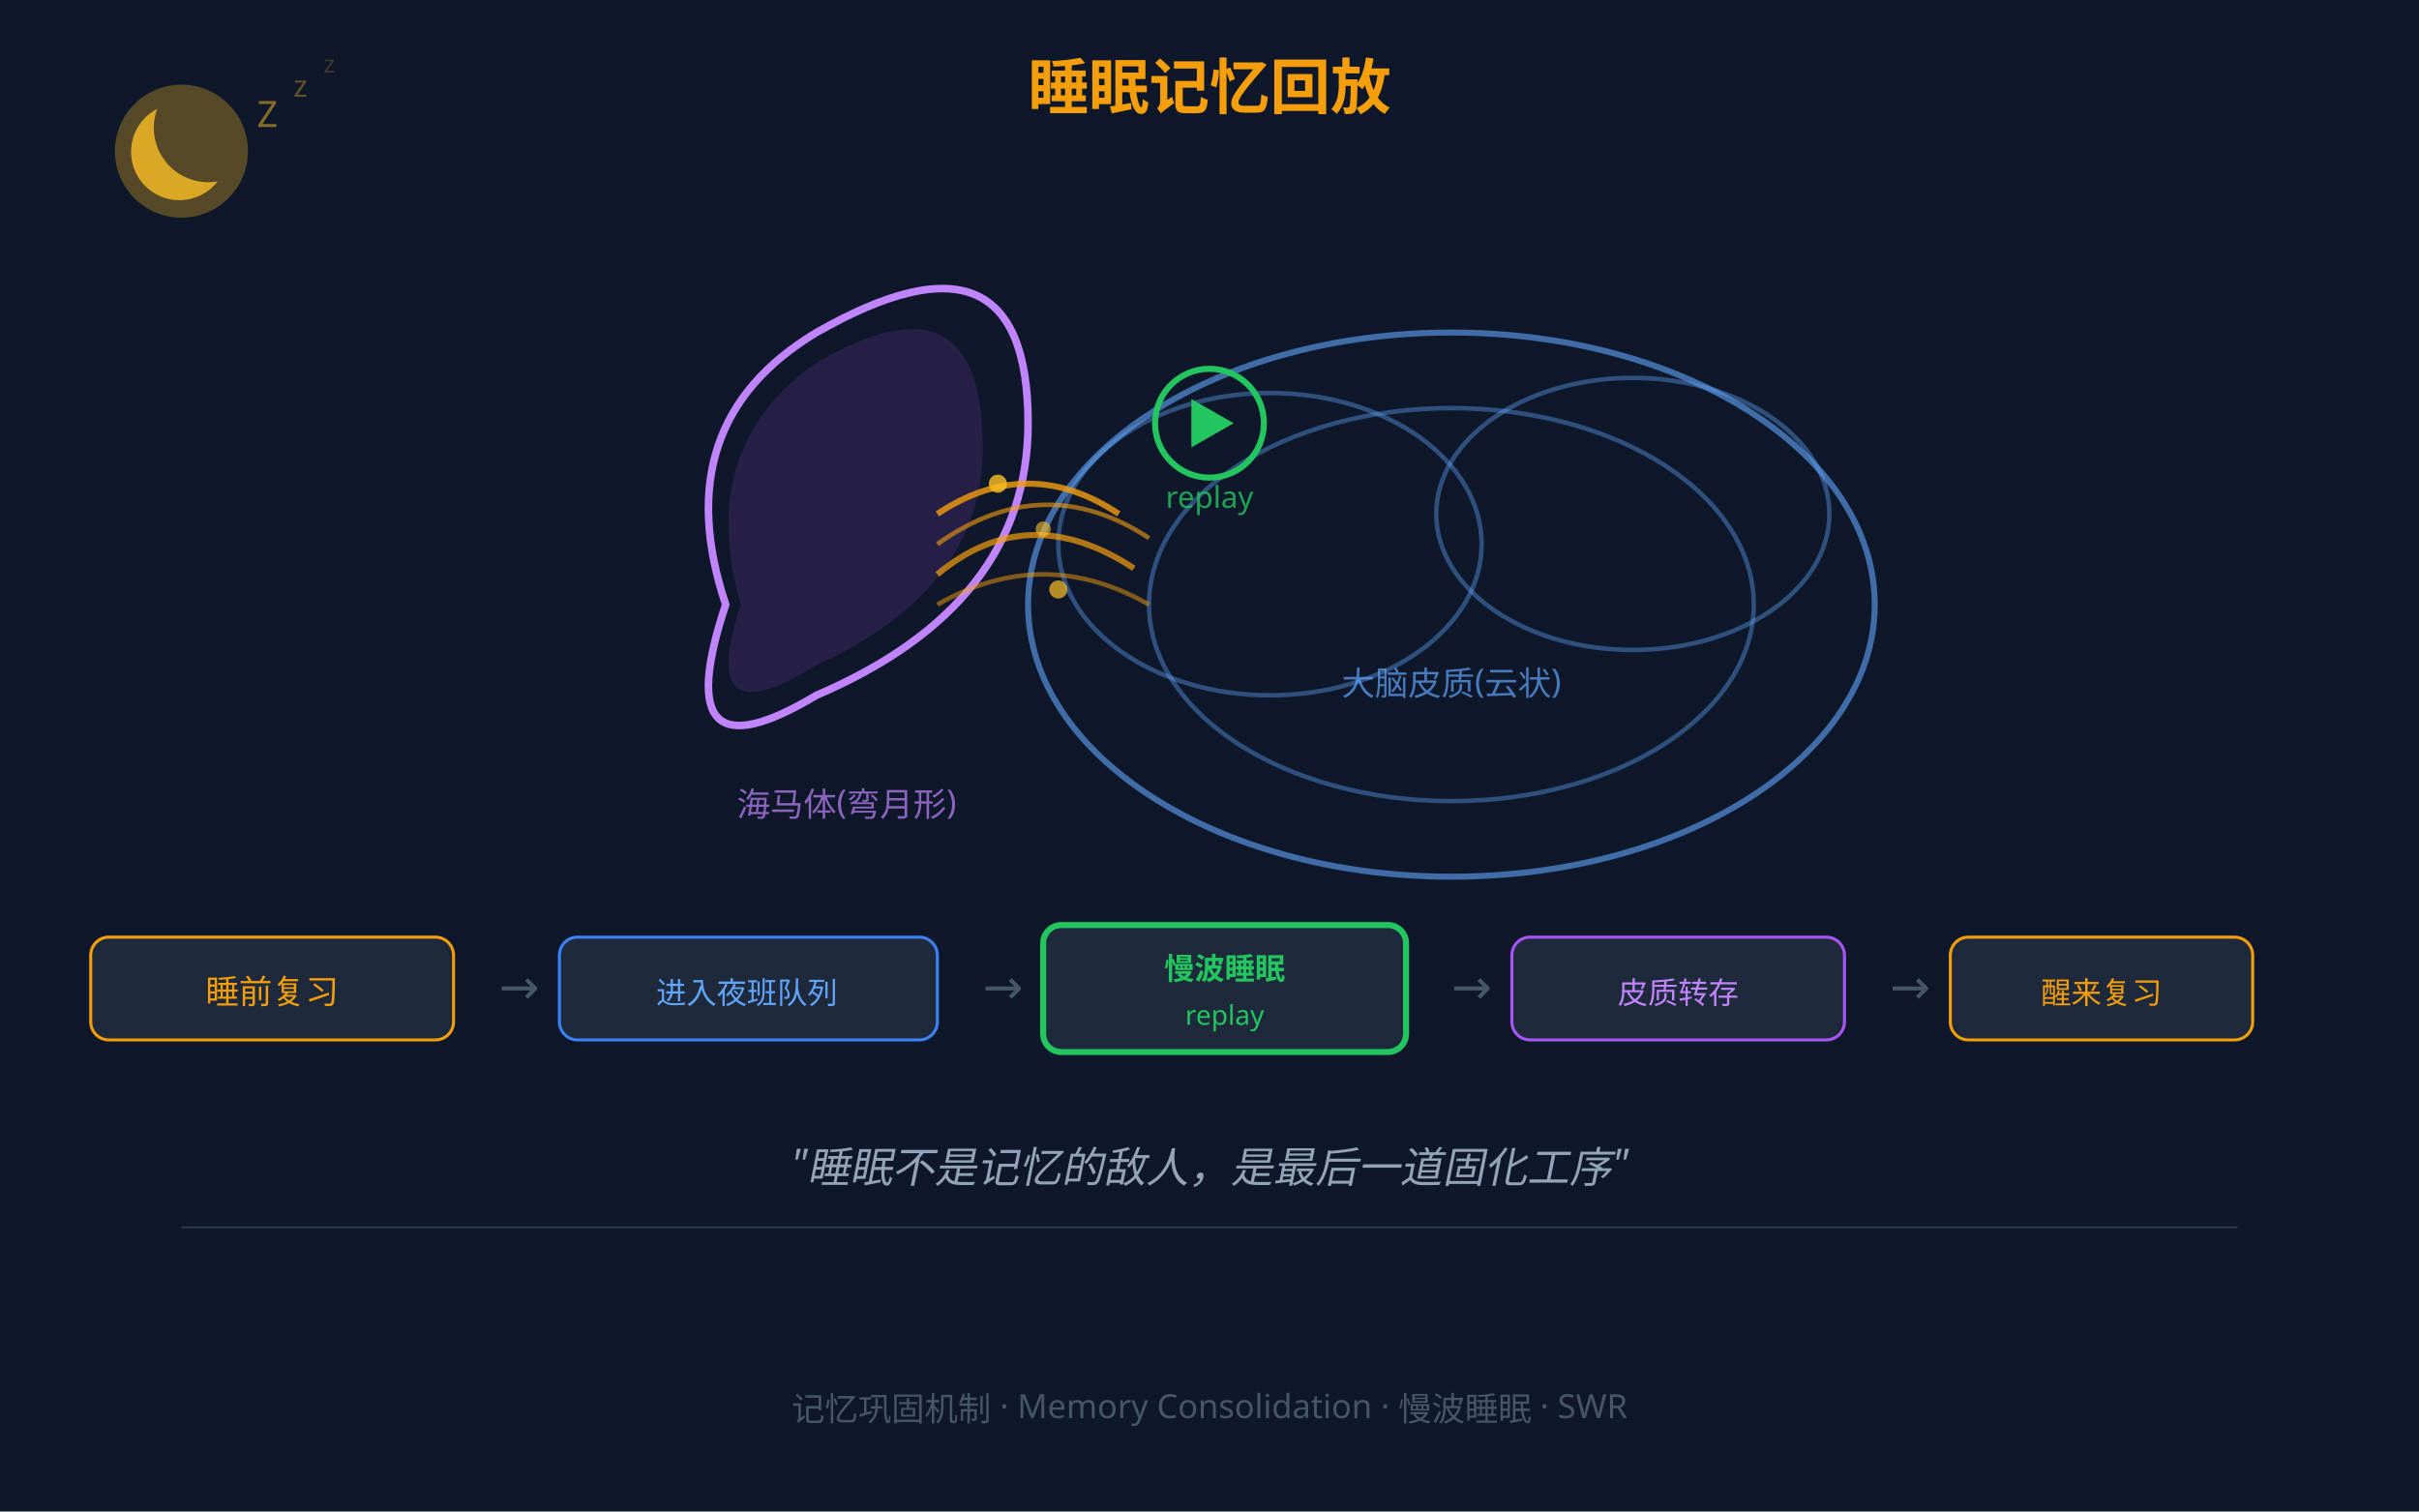
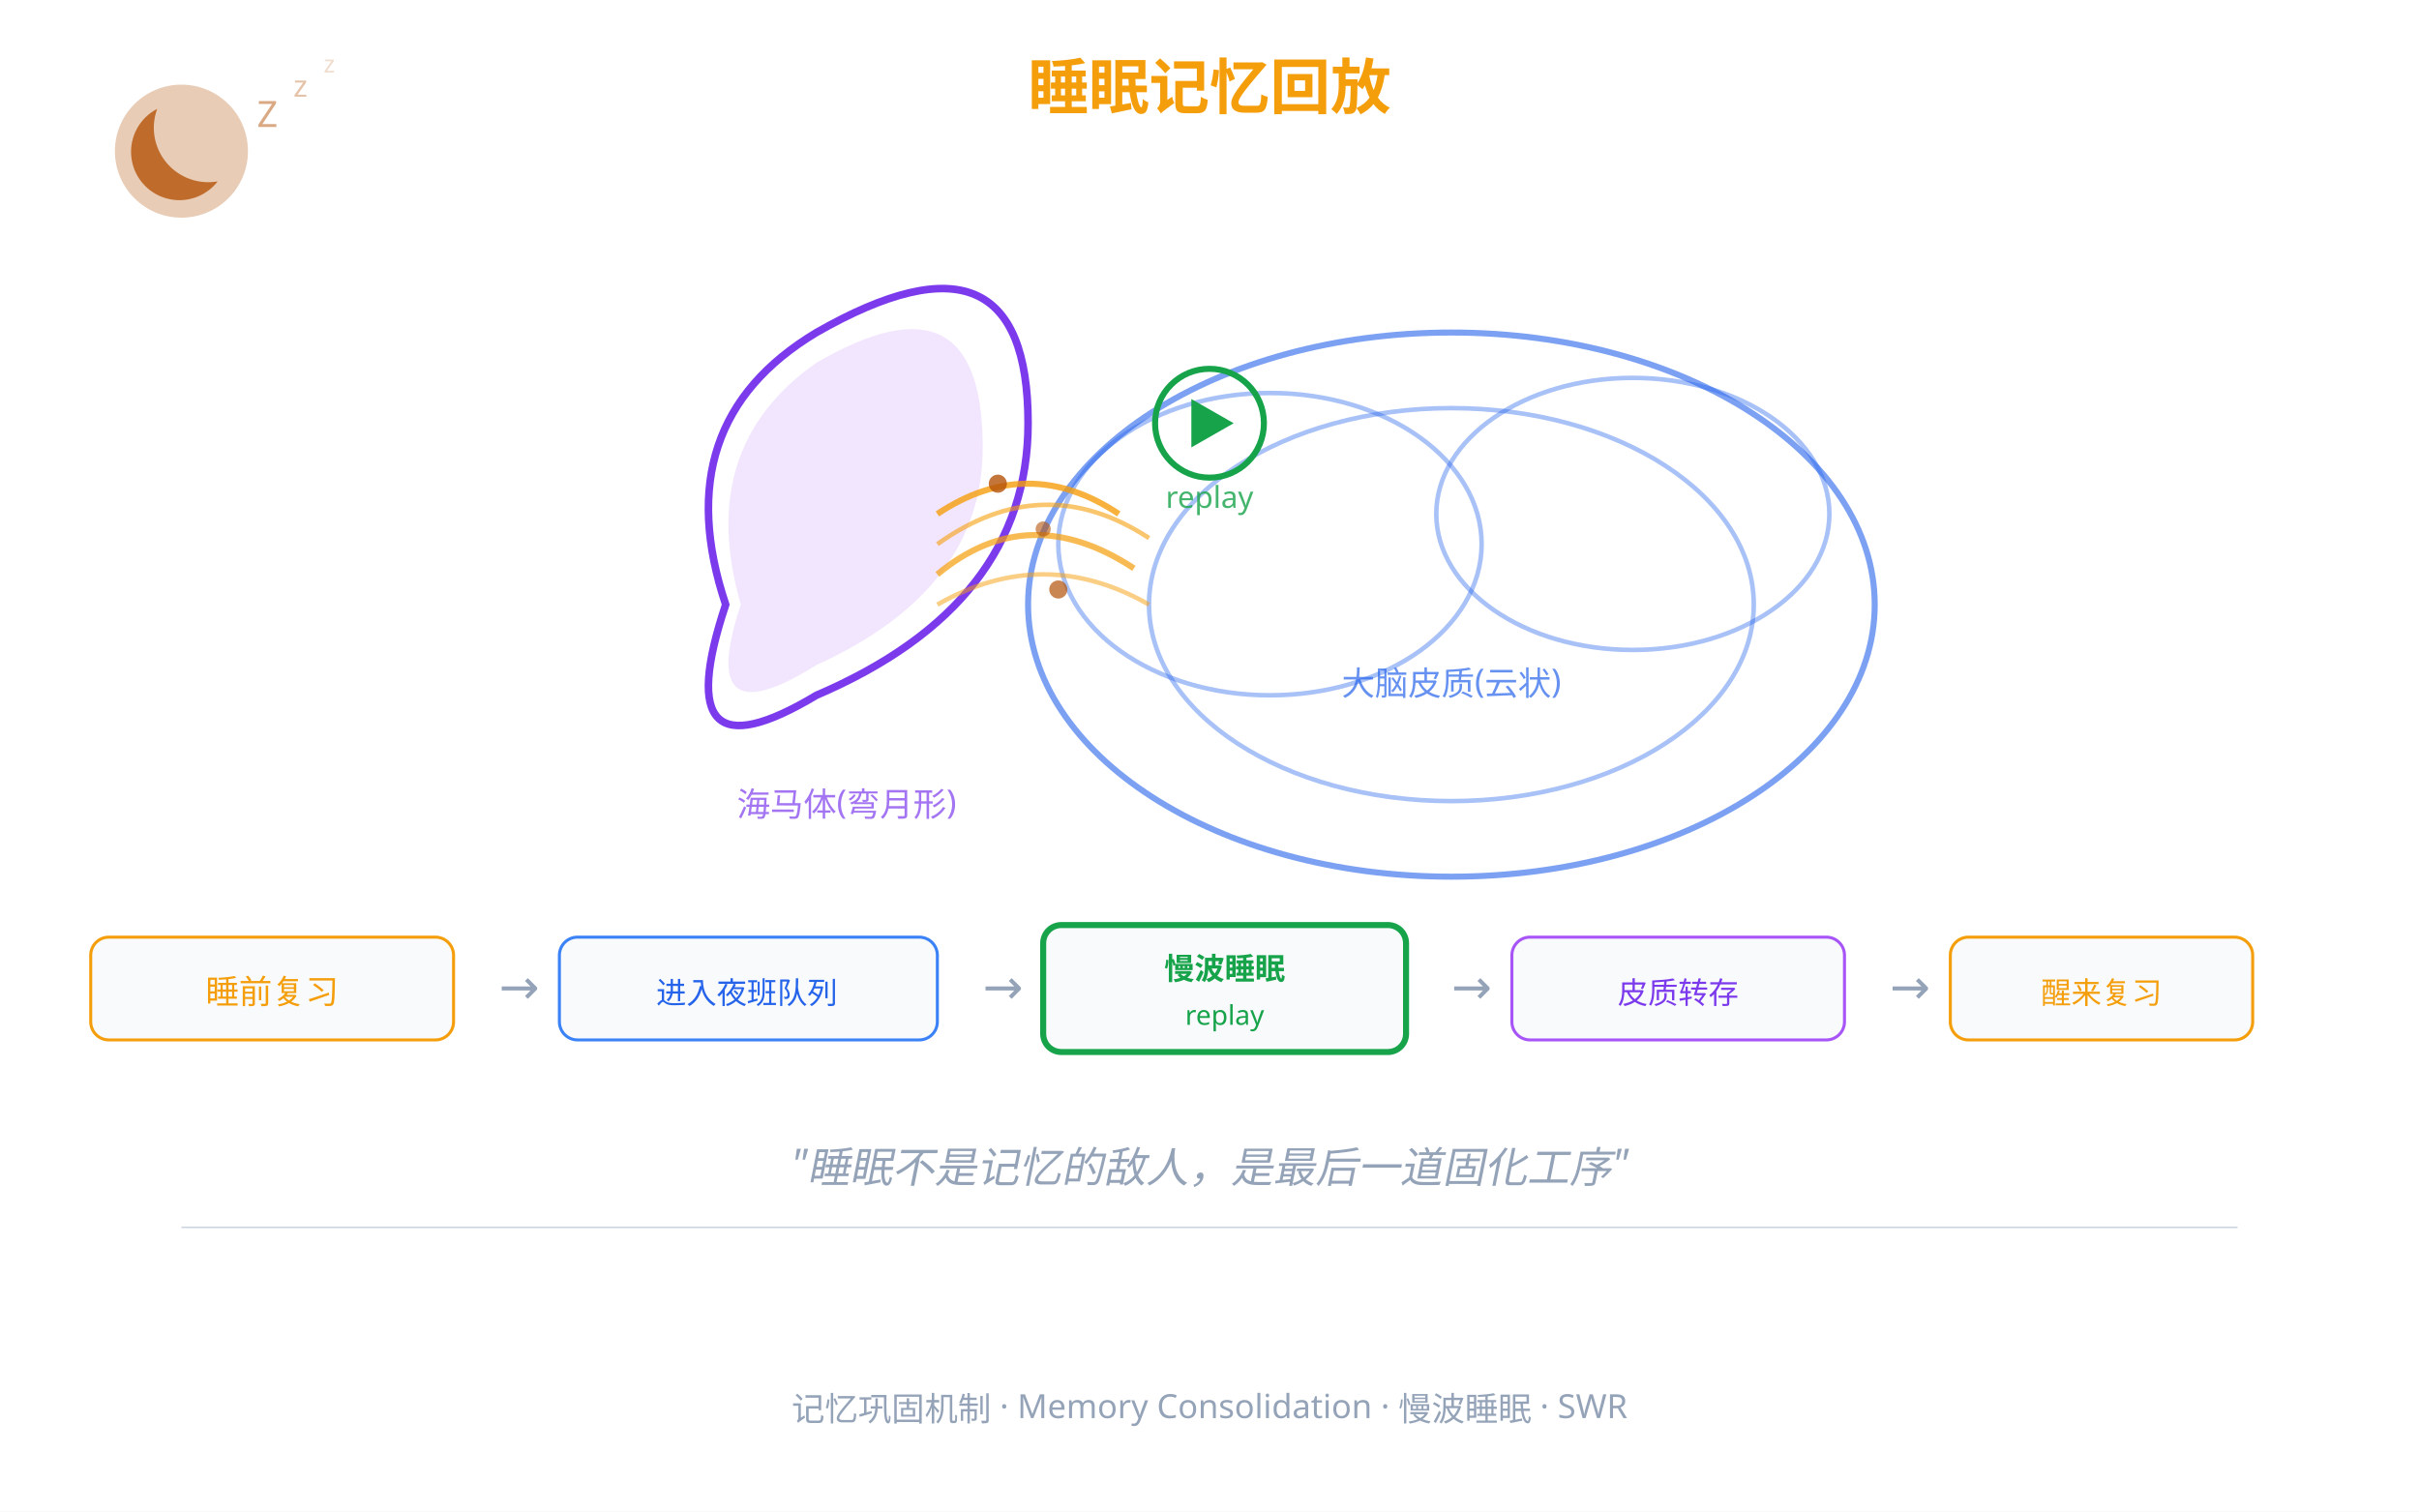
- <svg xmlns="http://www.w3.org/2000/svg" font-family="'Microsoft YaHei', 'PingFang SC', 'Noto Sans SC', sans-serif" viewBox="0 0 800 500">
-   <rect width="800" height="500" fill="#0f172a" />
-   <text x="400" y="36" text-anchor="middle" font-family="'Microsoft YaHei', 'PingFang SC', 'Noto Sans SC', sans-serif" font-size="20" font-weight="bold" fill="#f59e0b">睡眠记忆回放</text>
-   <ellipse cx="480" cy="200" rx="140" ry="90" fill="none" stroke="#60a5fa" stroke-width="2" opacity="0.6" />
-   <ellipse cx="420" cy="180" rx="70" ry="50" fill="none" stroke="#60a5fa" stroke-width="1.5" opacity="0.4" />
-   <ellipse cx="540" cy="170" rx="65" ry="45" fill="none" stroke="#60a5fa" stroke-width="1.5" opacity="0.4" />
-   <ellipse cx="480" cy="200" rx="100" ry="65" fill="none" stroke="#60a5fa" stroke-width="1.5" opacity="0.4" />
-   <text x="480" y="230" text-anchor="middle" font-family="'Microsoft YaHei', 'PingFang SC', 'Noto Sans SC', sans-serif" font-size="11" fill="#60a5fa" opacity="0.7">大脑皮质(云状)</text>
-   <path d="M240 200 Q220 140 270 110 Q340 70 340 140 Q340 200 270 230 Q220 260 240 200Z" fill="none" stroke="#c084fc" stroke-width="2.5" />
+ <svg xmlns="http://www.w3.org/2000/svg" viewBox="0 0 800 500">
+   <rect width="800" height="500" fill="#ffffff" />
+   <text x="400" y="36" text-anchor="middle" font-family="sans-serif" font-size="20" font-weight="bold" fill="#f59e0b">睡眠记忆回放</text>
+   <ellipse cx="480" cy="200" rx="140" ry="90" fill="none" stroke="#2563eb" stroke-width="2" opacity="0.6" />
+   <ellipse cx="420" cy="180" rx="70" ry="50" fill="none" stroke="#2563eb" stroke-width="1.5" opacity="0.4" />
+   <ellipse cx="540" cy="170" rx="65" ry="45" fill="none" stroke="#2563eb" stroke-width="1.5" opacity="0.4" />
+   <ellipse cx="480" cy="200" rx="100" ry="65" fill="none" stroke="#2563eb" stroke-width="1.5" opacity="0.4" />
+   <text x="480" y="230" text-anchor="middle" font-family="sans-serif" font-size="11" fill="#2563eb" opacity="0.7">大脑皮质(云状)</text>
+   <path d="M240 200 Q220 140 270 110 Q340 70 340 140 Q340 200 270 230 Q220 260 240 200Z" fill="none" stroke="#7c3aed" stroke-width="2.5" />
  <path d="M245 200 Q230 148 270 120 Q325 88 325 148 Q325 195 270 220 Q230 245 245 200Z" fill="rgba(168,85,247,0.15)" stroke="none" />
-   <text x="280" y="270" text-anchor="middle" font-family="'Microsoft YaHei', 'PingFang SC', 'Noto Sans SC', sans-serif" font-size="11" fill="#c084fc" opacity="0.7">海马体(弯月形)</text>
+   <text x="280" y="270" text-anchor="middle" font-family="sans-serif" font-size="11" fill="#7c3aed" opacity="0.7">海马体(弯月形)</text>
  <path d="M310 170 Q340 150 370 170" fill="none" stroke="#f59e0b" stroke-width="2" opacity="0.8">
    <animate attributeName="opacity" values="0.3;1;0.3" dur="1.5s" repeatCount="indefinite" />
  </path>
  <path d="M310 180 Q345 155 380 178" fill="none" stroke="#f59e0b" stroke-width="1.5" opacity="0.6">
    <animate attributeName="opacity" values="0.2;0.9;0.2" dur="1.8s" repeatCount="indefinite" />
  </path>
  <path d="M310 190 Q340 165 375 188" fill="none" stroke="#f59e0b" stroke-width="2" opacity="0.7">
    <animate attributeName="opacity" values="0.4;1;0.4" dur="1.3s" repeatCount="indefinite" />
  </path>
  <path d="M310 200 Q345 180 380 200" fill="none" stroke="#f59e0b" stroke-width="1.5" opacity="0.5">
    <animate attributeName="opacity" values="0.2;0.8;0.2" dur="1.6s" repeatCount="indefinite" />
  </path>
-   <circle cx="330" cy="160" r="3" fill="#fbbf24" opacity="0.8">
+   <circle cx="330" cy="160" r="3" fill="#b45309" opacity="0.8">
    <animate attributeName="opacity" values="0.2;0.9;0.2" dur="1.4s" repeatCount="indefinite" />
  </circle>
-   <circle cx="350" cy="195" r="3" fill="#fbbf24" opacity="0.7">
+   <circle cx="350" cy="195" r="3" fill="#b45309" opacity="0.7">
    <animate attributeName="opacity" values="0.1;0.8;0.1" dur="1.7s" repeatCount="indefinite" />
  </circle>
-   <circle cx="345" cy="175" r="2.5" fill="#fbbf24" opacity="0.6">
+   <circle cx="345" cy="175" r="2.5" fill="#b45309" opacity="0.6">
    <animate attributeName="opacity" values="0.3;0.9;0.3" dur="1.5s" repeatCount="indefinite" />
  </circle>
  <g transform="translate(400,140)">
-     <circle cx="0" cy="0" r="18" fill="none" stroke="#22c55e" stroke-width="2" />
-     <path d="M-6,-8 L-6,8 L8,0 Z" fill="#22c55e" />
+     <circle cx="0" cy="0" r="18" fill="none" stroke="#16a34a" stroke-width="2" />
+     <path d="M-6,-8 L-6,8 L8,0 Z" fill="#16a34a" />
  </g>
-   <text x="400" y="168" text-anchor="middle" font-family="'Microsoft YaHei', 'PingFang SC', 'Noto Sans SC', sans-serif" font-size="10" fill="#22c55e" opacity="0.8">replay</text>
-   <rect x="30" y="310" rx="6" ry="6" width="120" height="34" fill="#1e293b" stroke="#f59e0b" stroke-width="1" />
-   <text x="90" y="332" text-anchor="middle" font-family="'Microsoft YaHei', 'PingFang SC', 'Noto Sans SC', sans-serif" font-size="11" fill="#f59e0b">睡前复习</text>
-   <text x="165" y="332" font-family="'Microsoft YaHei', 'PingFang SC', 'Noto Sans SC', sans-serif" font-size="16" fill="#475569">→</text>
-   <rect x="185" y="310" rx="6" ry="6" width="125" height="34" fill="#1e293b" stroke="#3b82f6" stroke-width="1" />
-   <text x="247" y="332" text-anchor="middle" font-family="'Microsoft YaHei', 'PingFang SC', 'Noto Sans SC', sans-serif" font-size="10" fill="#60a5fa">进入夜班队列</text>
-   <text x="325" y="332" font-family="'Microsoft YaHei', 'PingFang SC', 'Noto Sans SC', sans-serif" font-size="16" fill="#475569">→</text>
-   <rect x="345" y="306" rx="6" ry="6" width="120" height="42" fill="#1e293b" stroke="#22c55e" stroke-width="2" />
-   <text x="405" y="324" text-anchor="middle" font-family="'Microsoft YaHei', 'PingFang SC', 'Noto Sans SC', sans-serif" font-size="10" fill="#22c55e" font-weight="bold">慢波睡眠</text>
-   <text x="405" y="339" text-anchor="middle" font-family="'Microsoft YaHei', 'PingFang SC', 'Noto Sans SC', sans-serif" font-size="9" fill="#22c55e">replay</text>
-   <text x="480" y="332" font-family="'Microsoft YaHei', 'PingFang SC', 'Noto Sans SC', sans-serif" font-size="16" fill="#475569">→</text>
-   <rect x="500" y="310" rx="6" ry="6" width="110" height="34" fill="#1e293b" stroke="#a855f7" stroke-width="1" />
-   <text x="555" y="332" text-anchor="middle" font-family="'Microsoft YaHei', 'PingFang SC', 'Noto Sans SC', sans-serif" font-size="10" fill="#c084fc">皮质转存</text>
-   <text x="625" y="332" font-family="'Microsoft YaHei', 'PingFang SC', 'Noto Sans SC', sans-serif" font-size="16" fill="#475569">→</text>
-   <rect x="645" y="310" rx="6" ry="6" width="100" height="34" fill="#1e293b" stroke="#f59e0b" stroke-width="1" />
-   <text x="695" y="332" text-anchor="middle" font-family="'Microsoft YaHei', 'PingFang SC', 'Noto Sans SC', sans-serif" font-size="10" fill="#f59e0b">醒来复习</text>
+   <text x="400" y="168" text-anchor="middle" font-family="sans-serif" font-size="10" fill="#16a34a" opacity="0.8">replay</text>
+   <rect x="30" y="310" rx="6" ry="6" width="120" height="34" fill="#f8fafc" stroke="#f59e0b" stroke-width="1" />
+   <text x="90" y="332" text-anchor="middle" font-family="sans-serif" font-size="11" fill="#f59e0b">睡前复习</text>
+   <text x="165" y="332" font-family="sans-serif" font-size="16" fill="#94a3b8">→</text>
+   <rect x="185" y="310" rx="6" ry="6" width="125" height="34" fill="#f8fafc" stroke="#3b82f6" stroke-width="1" />
+   <text x="247" y="332" text-anchor="middle" font-family="sans-serif" font-size="10" fill="#2563eb">进入夜班队列</text>
+   <text x="325" y="332" font-family="sans-serif" font-size="16" fill="#94a3b8">→</text>
+   <rect x="345" y="306" rx="6" ry="6" width="120" height="42" fill="#f8fafc" stroke="#16a34a" stroke-width="2" />
+   <text x="405" y="324" text-anchor="middle" font-family="sans-serif" font-size="10" fill="#16a34a" font-weight="bold">慢波睡眠</text>
+   <text x="405" y="339" text-anchor="middle" font-family="sans-serif" font-size="9" fill="#16a34a">replay</text>
+   <text x="480" y="332" font-family="sans-serif" font-size="16" fill="#94a3b8">→</text>
+   <rect x="500" y="310" rx="6" ry="6" width="110" height="34" fill="#f8fafc" stroke="#a855f7" stroke-width="1" />
+   <text x="555" y="332" text-anchor="middle" font-family="sans-serif" font-size="10" fill="#7c3aed">皮质转存</text>
+   <text x="625" y="332" font-family="sans-serif" font-size="16" fill="#94a3b8">→</text>
+   <rect x="645" y="310" rx="6" ry="6" width="100" height="34" fill="#f8fafc" stroke="#f59e0b" stroke-width="1" />
+   <text x="695" y="332" text-anchor="middle" font-family="sans-serif" font-size="10" fill="#f59e0b">醒来复习</text>
  <g transform="translate(60,50)">
-     <circle cx="0" cy="0" r="22" fill="#fbbf24" opacity="0.3" />
-     <path d="M-8,-14 A16 16 0 1 0 12,10 A18 18 0 0 1 -8,-14Z" fill="#fbbf24" opacity="0.8" />
+     <circle cx="0" cy="0" r="22" fill="#b45309" opacity="0.3" />
+     <path d="M-8,-14 A16 16 0 1 0 12,10 A18 18 0 0 1 -8,-14Z" fill="#b45309" opacity="0.8" />
  </g>
-   <text x="85" y="42" font-family="'Microsoft YaHei', 'PingFang SC', 'Noto Sans SC', sans-serif" font-size="12" fill="#fbbf24" opacity="0.5">Z</text>
-   <text x="97" y="32" font-family="'Microsoft YaHei', 'PingFang SC', 'Noto Sans SC', sans-serif" font-size="10" fill="#fbbf24" opacity="0.35">z</text>
-   <text x="107" y="24" font-family="'Microsoft YaHei', 'PingFang SC', 'Noto Sans SC', sans-serif" font-size="8" fill="#fbbf24" opacity="0.2">z</text>
-   <text x="400" y="390" text-anchor="middle" font-family="'Microsoft YaHei', 'PingFang SC', 'Noto Sans SC', sans-serif" font-size="14" fill="#94a3b8" font-style="italic">"睡眠不是记忆的敌人，是最后一道固化工序"</text>
-   <line x1="60" y1="406" x2="740" y2="406" stroke="#334155" stroke-width="0.5" />
-   <text x="400" y="470" text-anchor="middle" font-family="'Microsoft YaHei', 'PingFang SC', 'Noto Sans SC', sans-serif" font-size="11" fill="#475569">记忆巩固机制 · Memory Consolidation · 慢波睡眠 · SWR</text>
+   <text x="85" y="42" font-family="sans-serif" font-size="12" fill="#b45309" opacity="0.5">Z</text>
+   <text x="97" y="32" font-family="sans-serif" font-size="10" fill="#b45309" opacity="0.35">z</text>
+   <text x="107" y="24" font-family="sans-serif" font-size="8" fill="#b45309" opacity="0.2">z</text>
+   <text x="400" y="390" text-anchor="middle" font-family="sans-serif" font-size="14" fill="#94a3b8" font-style="italic">"睡眠不是记忆的敌人，是最后一道固化工序"</text>
+   <line x1="60" y1="406" x2="740" y2="406" stroke="#cbd5e1" stroke-width="0.5" />
+   <text x="400" y="470" text-anchor="middle" font-family="sans-serif" font-size="11" fill="#94a3b8">记忆巩固机制 · Memory Consolidation · 慢波睡眠 · SWR</text>
</svg>
